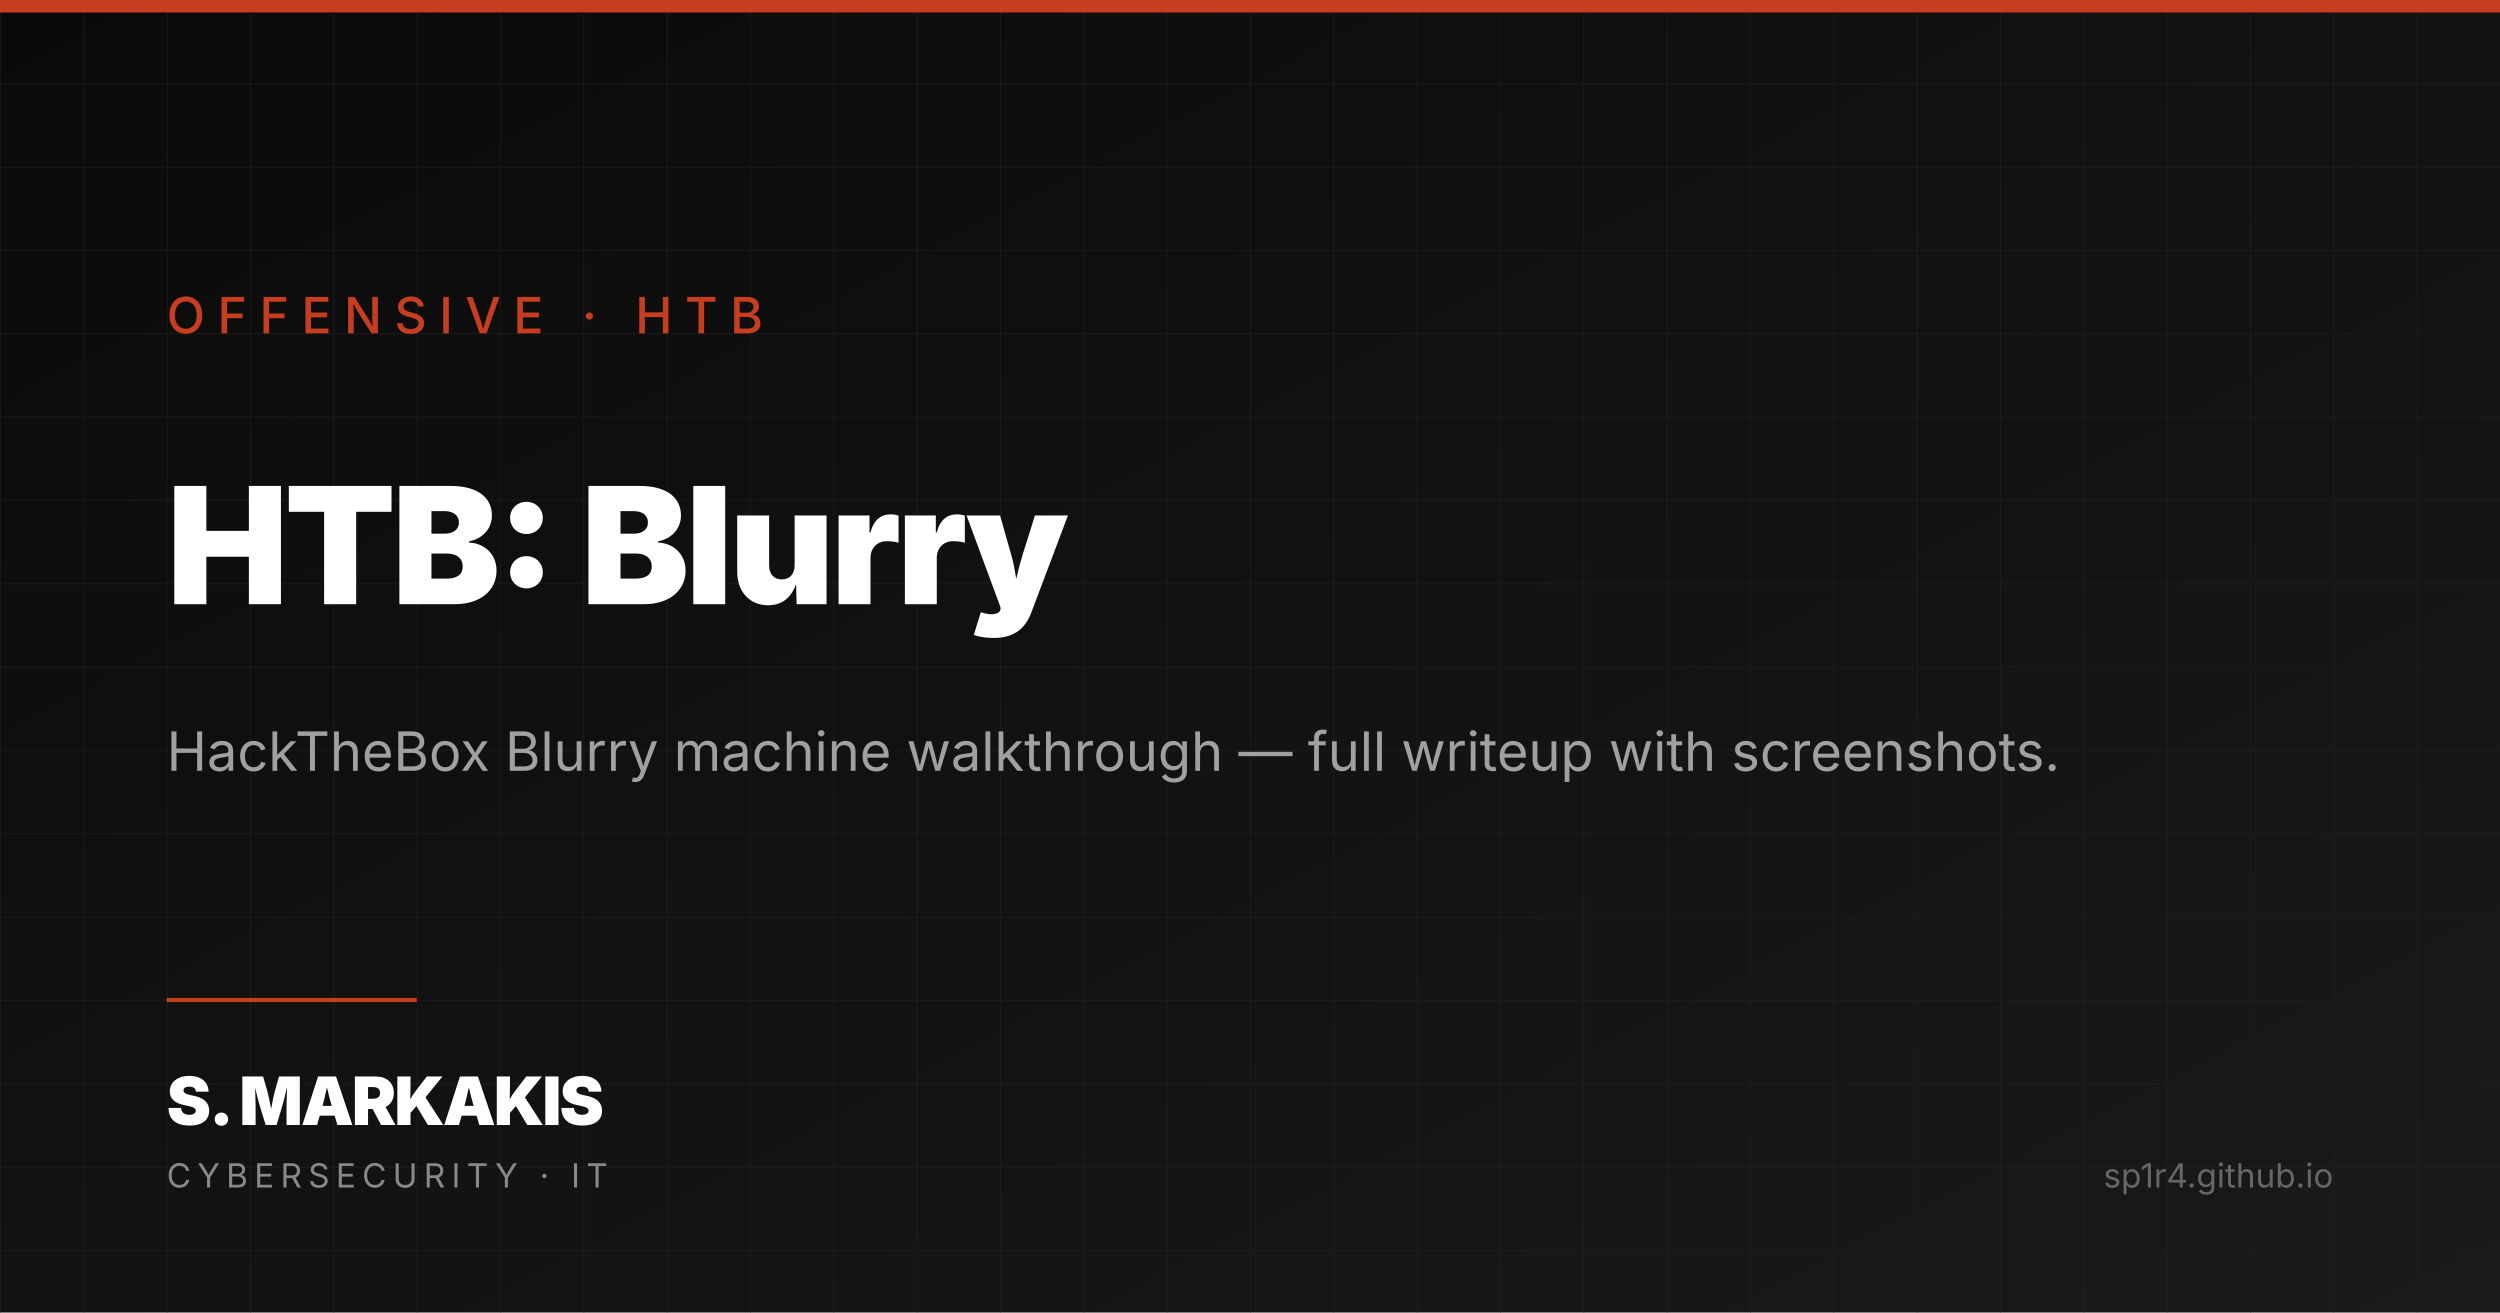
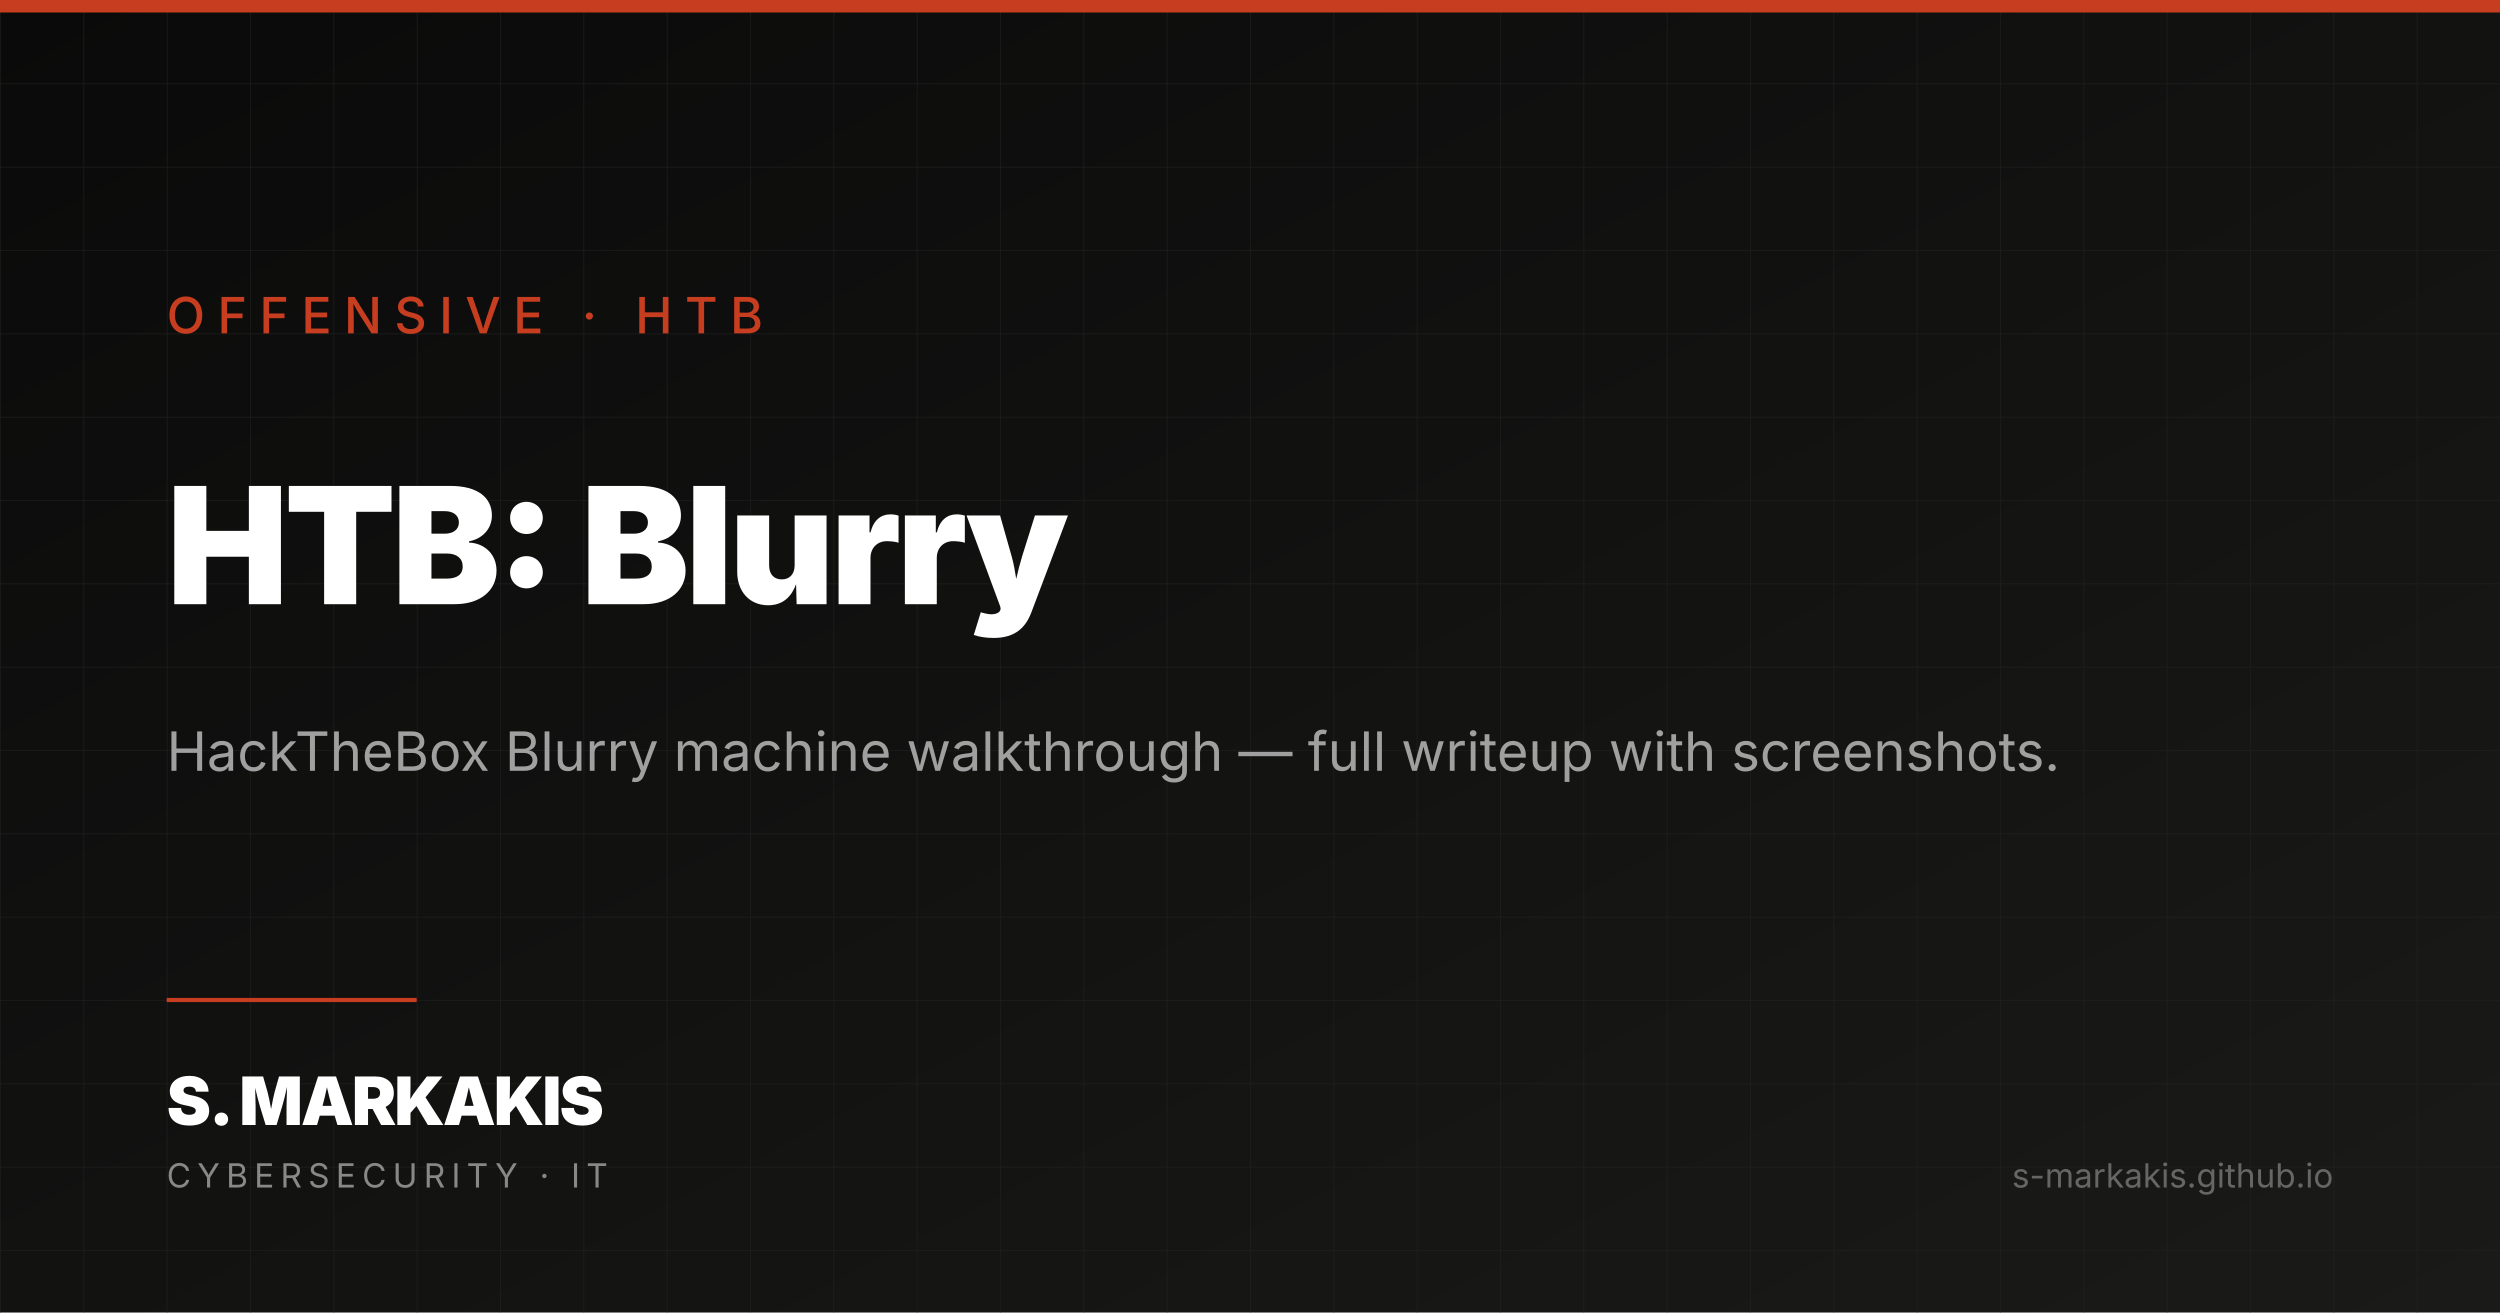
<svg xmlns="http://www.w3.org/2000/svg" viewBox="0 0 1200 630" width="1200" height="630">
  <defs>
    <linearGradient id="bg" x1="0" y1="0" x2="1" y2="1">
      <stop offset="0%" stop-color="#0a0a0a" />
      <stop offset="100%" stop-color="#1a1a18" />
    </linearGradient>
    <pattern id="grid" width="40" height="40" patternUnits="userSpaceOnUse">
      <path d="M 40 0 L 0 0 0 40" fill="none" stroke="#222" stroke-width="0.5" />
    </pattern>
  </defs>
  <rect width="1200" height="630" fill="url(#bg)" />
  <rect width="1200" height="630" fill="url(#grid)" />
  <rect x="0" y="0" width="1200" height="6" fill="#c63d1f" />
  <text x="80" y="160" font-family="Inter, Helvetica, Arial, sans-serif" font-size="24" font-weight="500" fill="#c63d1f" letter-spacing="6">OFFENSIVE · HTB</text>
  <text x="80" y="290" font-family="Inter, Helvetica, Arial, sans-serif" font-size="78" font-weight="900" fill="#ffffff" letter-spacing="-2">HTB: Blurry</text>
  <text x="80" y="370" font-family="Inter, Helvetica, Arial, sans-serif" font-size="26" font-weight="400" fill="#a0a0a0">HackTheBox Blurry machine walkthrough — full writeup with screenshots.</text>
  <line x1="80" y1="480" x2="200" y2="480" stroke="#c63d1f" stroke-width="2" />
  <text x="80" y="540" font-family="Inter, Helvetica, Arial, sans-serif" font-size="32" font-weight="900" fill="#ffffff" letter-spacing="-1">S. MARKAKIS</text>
  <text x="80" y="570" font-family="Inter, Helvetica, Arial, sans-serif" font-size="16" font-weight="400" fill="#888" letter-spacing="3">CYBERSECURITY · IT</text>
-   <text x="1120" y="570" font-family="Inter, Helvetica, Arial, sans-serif" font-size="16" font-weight="400" fill="#666" text-anchor="end">sp1r4.github.io</text>
+   <text x="1120" y="570" font-family="Inter, Helvetica, Arial, sans-serif" font-size="16" font-weight="400" fill="#666" text-anchor="end">s-markakis.github.io</text>
</svg>
